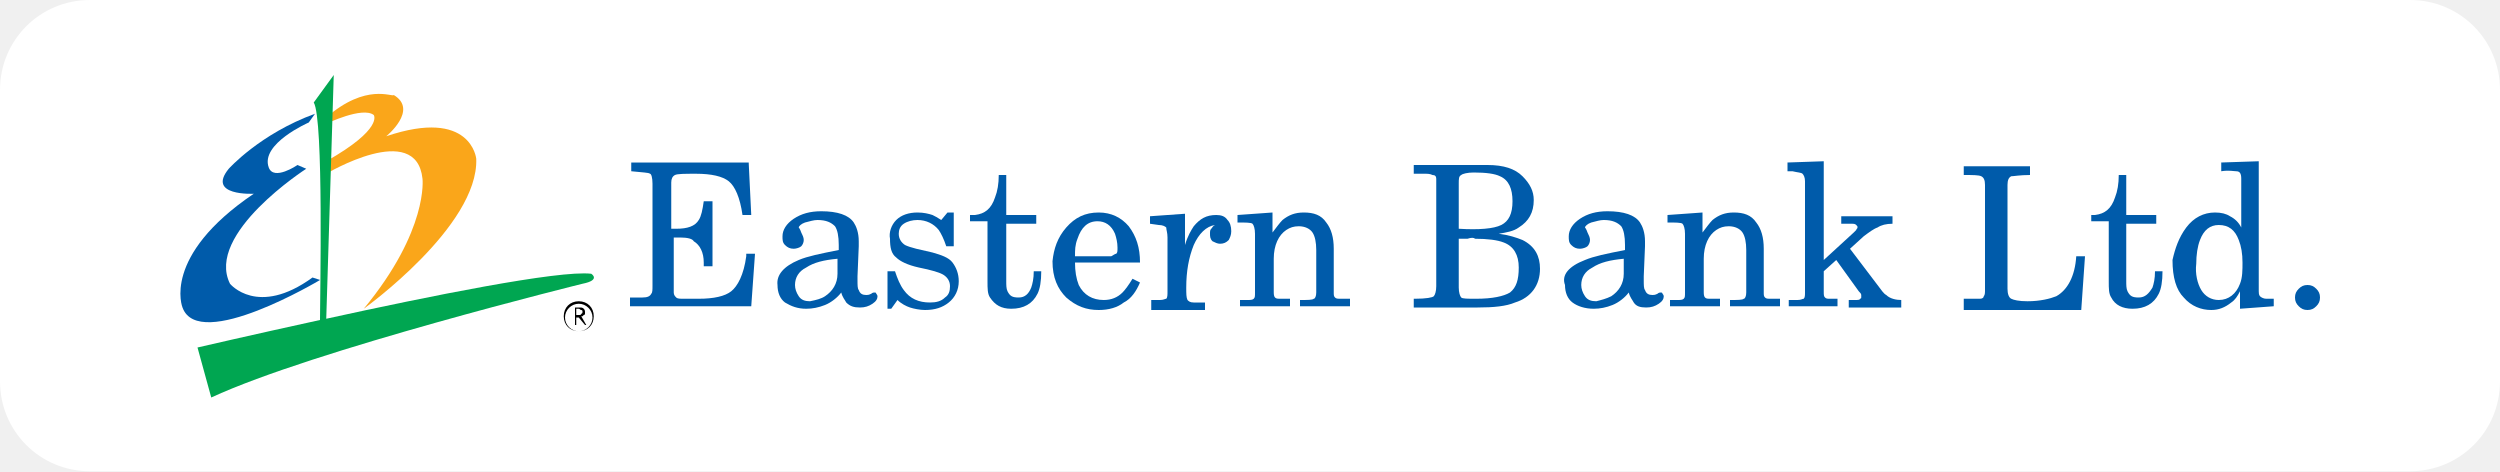
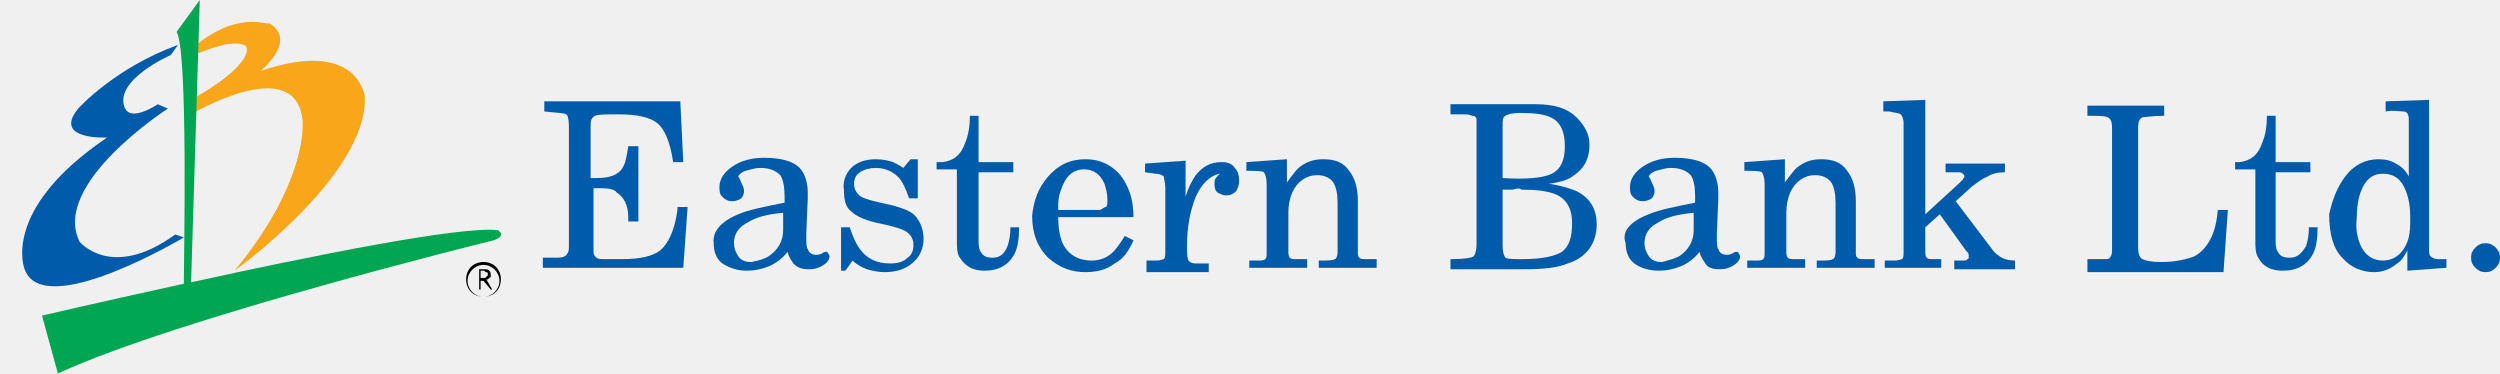
- <svg xmlns="http://www.w3.org/2000/svg" version="1.1" id="Layer_1" x="0px" y="0px" viewBox="0 0 200 37.7" style="enable-background:new 0 0 200 37.7;" xml:space="preserve">
+ <svg xmlns="http://www.w3.org/2000/svg" version="1.1" id="Layer_1" x="0px" y="0px" viewBox="12.9 6.0 172.7 25.8" style="enable-background:new 0 0 200 37.7;" xml:space="preserve">
  <style type="text/css">
	.st0{fill:#FFFFFF;}
	.st1{fill:#005BAA;}
	.st2{fill-rule:evenodd;clip-rule:evenodd;fill:#005BAA;}
	.st3{fill:#FAA61A;}
	.st4{fill:#00A651;}
</style>
  <g>
-     <path class="st0" d="M200,30.5c0,4-3.2,7.2-7.2,7.2H7.2c-4,0-7.2-3.2-7.2-7.2V7.2C0,3.2,3.2,0,7.2,0h185.6c4,0,7.2,3.2,7.2,7.2   V30.5z" />
    <g>
      <g>
        <path class="st1" d="M59.9,13.1l0.2,4.1l-0.7,0c-0.2-1.4-0.6-2.3-1.1-2.7c-0.5-0.4-1.4-0.6-2.6-0.6c-0.9,0-1.5,0-1.7,0.1     c-0.2,0.1-0.3,0.3-0.3,0.6v3.7c0.1,0,0.2,0,0.3,0c0,0,0.1,0,0.1,0c0.9,0,1.5-0.2,1.8-0.7c0.2-0.3,0.3-0.8,0.4-1.5h0.7v5.2h-0.7     l0-0.3c0-0.8-0.3-1.4-0.8-1.7C55.4,19.1,55,19,54.4,19h-0.5v4.1l0,0.3c0,0.2,0.1,0.3,0.2,0.4c0.1,0.1,0.3,0.1,0.6,0.1     c0.1,0,0.2,0,0.5,0c0.3,0,0.5,0,0.7,0c1.2,0,2.1-0.2,2.6-0.6c0.5-0.4,1-1.3,1.2-2.8l0-0.2l0.7,0l-0.3,4.2h-9.7v-0.7l1,0     c0.4,0,0.6-0.1,0.7-0.3c0.1-0.1,0.1-0.3,0.1-0.7v-8.1c0-0.5-0.1-0.8-0.2-0.8c-0.1-0.1-0.6-0.1-1.5-0.2v-0.7H59.9L59.9,13.1z" />
        <path class="st2" d="M66,23.7c0.6-0.4,1-1,1-1.8l0-0.9v-0.3c-1.1,0.1-1.9,0.3-2.5,0.7c-0.6,0.3-0.9,0.8-0.9,1.4     c0,0.3,0.1,0.6,0.3,0.9c0.2,0.3,0.5,0.4,0.9,0.4C65.3,24,65.7,23.9,66,23.7L66,23.7z M63.9,20.8c0.7-0.3,1.7-0.5,3.2-0.8     c0-0.1,0-0.1,0-0.2c0-0.1,0-0.1,0-0.2c0-0.7-0.1-1.2-0.3-1.5c-0.3-0.3-0.7-0.5-1.4-0.5c-0.3,0-0.6,0.1-1,0.2     c-0.3,0.1-0.5,0.3-0.5,0.4c0,0,0.1,0.1,0.2,0.4c0.1,0.2,0.2,0.4,0.2,0.6c0,0.2-0.1,0.4-0.2,0.5c-0.1,0.1-0.4,0.2-0.6,0.2     c-0.3,0-0.5-0.1-0.7-0.3c-0.2-0.2-0.2-0.4-0.2-0.7c0-0.5,0.3-1,0.9-1.4c0.6-0.4,1.3-0.6,2.2-0.6c1.3,0,2.2,0.3,2.6,0.9     c0.2,0.3,0.4,0.8,0.4,1.5v0.4l-0.1,2.4v0.3c0,0.4,0,0.7,0.1,0.8c0.1,0.3,0.3,0.4,0.6,0.4c0.1,0,0.2,0,0.4-0.1     c0.1-0.1,0.2-0.1,0.3-0.1c0,0,0.1,0,0.1,0.1c0,0,0.1,0.1,0.1,0.2c0,0.2-0.1,0.4-0.4,0.6c-0.3,0.2-0.6,0.3-1,0.3     c-0.5,0-0.8-0.1-1.1-0.4c-0.1-0.2-0.3-0.4-0.4-0.8c-0.3,0.4-0.8,0.8-1.3,1c-0.5,0.2-1,0.3-1.5,0.3c-0.7,0-1.2-0.2-1.7-0.5     c-0.4-0.3-0.6-0.8-0.6-1.4C62.1,22,62.7,21.3,63.9,20.8L63.9,20.8z" />
        <path class="st1" d="M71.7,17.6c0.4-0.4,1-0.6,1.7-0.6c0.5,0,0.9,0.1,1.2,0.2c0.2,0.1,0.4,0.2,0.7,0.4l0.5-0.6h0.5v2.7h-0.6     c-0.2-0.6-0.4-1-0.6-1.3c-0.4-0.5-1-0.8-1.7-0.8c-0.4,0-0.8,0.1-1.1,0.3c-0.3,0.2-0.4,0.5-0.4,0.8c0,0.4,0.2,0.7,0.5,0.9     c0.2,0.1,0.5,0.2,0.9,0.3l1.3,0.3c0.7,0.2,1.3,0.4,1.6,0.8c0.3,0.4,0.5,0.9,0.5,1.5c0,0.7-0.3,1.3-0.8,1.7     c-0.5,0.4-1.1,0.6-1.9,0.6c-0.4,0-0.9-0.1-1.2-0.2c-0.3-0.1-0.7-0.3-1-0.6l-0.5,0.7H71v-3h0.6c0.2,0.6,0.4,1.1,0.7,1.5     c0.5,0.7,1.2,1,2.1,1c0.5,0,0.9-0.1,1.2-0.4c0.3-0.2,0.4-0.5,0.4-0.9c0-0.4-0.2-0.7-0.5-0.9c-0.3-0.2-1-0.4-2-0.6     c-0.9-0.2-1.5-0.5-1.8-0.8c-0.4-0.3-0.5-0.8-0.5-1.5C71.1,18.6,71.3,18,71.7,17.6L71.7,17.6z" />
        <path class="st1" d="M77.8,17.2l0.2,0c0.8-0.1,1.3-0.5,1.6-1.4c0.2-0.5,0.3-1.1,0.3-1.8h0.6v3.2h2.4v0.7h-2.4v4.6     c0,0.3,0,0.6,0.1,0.8c0.2,0.4,0.4,0.5,0.9,0.5c0.5,0,0.8-0.3,1-0.8c0.1-0.3,0.2-0.7,0.2-1.3h0.6c0,0.8-0.1,1.4-0.3,1.8     c-0.4,0.8-1.1,1.2-2.1,1.2c-0.8,0-1.3-0.3-1.7-0.9c-0.2-0.3-0.2-0.7-0.2-1.3v-4.8h-1.4V17.2L77.8,17.2z" />
        <path class="st2" d="M89.3,20.3c0.1-0.1,0.1-0.2,0.1-0.5c0-0.4-0.1-0.8-0.2-1.1c-0.3-0.7-0.8-1-1.4-1c-0.8,0-1.3,0.5-1.6,1.4     c-0.2,0.5-0.2,0.9-0.2,1.4h2.9C89.1,20.4,89.2,20.3,89.3,20.3L89.3,20.3z M85.3,18.2c0.7-0.8,1.5-1.2,2.6-1.2     c1,0,1.8,0.4,2.4,1.1c0.6,0.8,0.9,1.7,0.9,2.9h-5.2c0,0.7,0.1,1.3,0.3,1.8c0.4,0.8,1.1,1.2,2,1.2c0.6,0,1.1-0.2,1.5-0.6     c0.2-0.2,0.5-0.6,0.8-1.1l0.6,0.3c-0.3,0.7-0.7,1.3-1.3,1.6c-0.5,0.4-1.2,0.6-2,0.6c-1,0-1.8-0.3-2.6-1c-0.7-0.7-1.1-1.6-1.1-2.9     C84.3,19.9,84.6,19,85.3,18.2L85.3,18.2z" />
        <path class="st1" d="M92,17.9v-0.6l2.8-0.2v2.5c0.2-0.7,0.5-1.2,0.7-1.5c0.5-0.6,1-0.9,1.8-0.9c0.4,0,0.7,0.1,0.9,0.4     c0.2,0.2,0.3,0.5,0.3,0.9c0,0.3-0.1,0.5-0.2,0.7c-0.2,0.2-0.4,0.3-0.7,0.3c-0.2,0-0.4-0.1-0.6-0.2c-0.2-0.2-0.2-0.4-0.2-0.6     c0-0.2,0-0.3,0.1-0.4c0.1-0.1,0.1-0.2,0.3-0.3c-0.7,0.1-1.3,0.7-1.7,1.6c-0.4,1-0.6,2.1-0.6,3.4c0,0.5,0,0.8,0.1,1     c0.1,0.1,0.2,0.2,0.5,0.2l0.9,0v0.6h-4.3V24c0.1,0,0.2,0,0.2,0c0.1,0,0.1,0,0.2,0h0.3c0.3,0,0.4-0.1,0.5-0.1     c0.1-0.1,0.1-0.3,0.1-0.6v-3.8l0-0.5c0-0.4-0.1-0.6-0.1-0.8c-0.1-0.1-0.3-0.2-0.6-0.2L92,17.9L92,17.9z" />
        <path class="st1" d="M99.1,24l0.7,0c0.2,0,0.4,0,0.5-0.1c0.1-0.1,0.1-0.2,0.1-0.5v-4.7c0-0.4-0.1-0.7-0.2-0.8     c-0.1-0.1-0.6-0.1-1.2-0.1v-0.6l2.8-0.2v1.6c0.3-0.4,0.6-0.8,0.8-1c0.5-0.4,1-0.6,1.7-0.6c0.8,0,1.4,0.2,1.8,0.8     c0.4,0.5,0.6,1.2,0.6,2.1v3.5c0,0.2,0,0.3,0.1,0.4c0.1,0.1,0.2,0.1,0.5,0.1l0.7,0v0.6h-4V24c0.6,0,1,0,1.1-0.1     c0.1,0,0.2-0.2,0.2-0.5V20c0-0.6-0.1-1.1-0.3-1.4c-0.2-0.3-0.6-0.5-1.1-0.5c-0.4,0-0.7,0.1-1,0.3c-0.6,0.4-1,1.2-1,2.3v2.6     c0,0.2,0,0.4,0.1,0.5c0.1,0.1,0.2,0.1,0.5,0.1l0.7,0v0.6h-4V24L99.1,24z" />
        <path class="st2" d="M117.4,19.1c-0.3,0-0.5,0-0.7,0V23c0,0.4,0.1,0.7,0.2,0.8c0.1,0.1,0.5,0.1,1.2,0.1c1.3,0,2.2-0.2,2.7-0.5     c0.5-0.4,0.7-1,0.7-2c0-1-0.4-1.7-1.2-2c-0.5-0.2-1.3-0.3-2.3-0.3C117.9,19,117.7,19,117.4,19.1L117.4,19.1z M113.2,23.9     c0.9,0,1.4-0.1,1.5-0.2c0.1-0.1,0.2-0.4,0.2-0.8v-8.4l0-0.2c0-0.2-0.1-0.3-0.3-0.3c-0.2-0.1-0.4-0.1-0.6-0.1l-0.9,0v-0.7h5.9     c1.3,0,2.2,0.3,2.8,0.9c0.6,0.6,0.9,1.2,0.9,1.9c0,1-0.4,1.7-1.2,2.2c-0.4,0.3-1,0.4-1.6,0.5c0.8,0.1,1.4,0.3,1.9,0.5     c1,0.5,1.4,1.3,1.4,2.3c0,1.3-0.7,2.3-2,2.7c-0.7,0.3-1.7,0.4-3,0.4h-5.1V23.9L113.2,23.9z M120.1,18c0.6-0.3,0.9-0.9,0.9-1.9     c0-1-0.3-1.7-1-2c-0.4-0.2-1.1-0.3-2.1-0.3c-0.5,0-0.9,0.1-1,0.2c-0.2,0.1-0.2,0.3-0.2,0.7v3.6C118.3,18.4,119.5,18.3,120.1,18     L120.1,18z" />
        <path class="st2" d="M128.9,23.7c0.6-0.4,1-1,1-1.8l0-0.9v-0.3c-1.1,0.1-1.9,0.3-2.5,0.7c-0.6,0.3-0.9,0.8-0.9,1.4     c0,0.3,0.1,0.6,0.3,0.9c0.2,0.3,0.5,0.4,0.9,0.4C128.1,24,128.5,23.9,128.9,23.7L128.9,23.7z M126.8,20.8     c0.7-0.3,1.7-0.5,3.2-0.8c0-0.1,0-0.1,0-0.2c0-0.1,0-0.1,0-0.2c0-0.7-0.1-1.2-0.3-1.5c-0.3-0.3-0.7-0.5-1.4-0.5     c-0.3,0-0.6,0.1-1,0.2c-0.3,0.1-0.5,0.3-0.5,0.4c0,0,0.1,0.1,0.2,0.4c0.1,0.2,0.2,0.4,0.2,0.6c0,0.2-0.1,0.4-0.2,0.5     c-0.1,0.1-0.4,0.2-0.6,0.2c-0.3,0-0.5-0.1-0.7-0.3c-0.2-0.2-0.2-0.4-0.2-0.7c0-0.5,0.3-1,0.9-1.4c0.6-0.4,1.3-0.6,2.2-0.6     c1.3,0,2.2,0.3,2.6,0.9c0.2,0.3,0.4,0.8,0.4,1.5v0.4l-0.1,2.4v0.3c0,0.4,0,0.7,0.1,0.8c0.1,0.3,0.3,0.4,0.6,0.4     c0.1,0,0.2,0,0.4-0.1c0.1-0.1,0.2-0.1,0.3-0.1c0,0,0.1,0,0.1,0.1c0,0,0.1,0.1,0.1,0.2c0,0.2-0.1,0.4-0.4,0.6     c-0.3,0.2-0.6,0.3-1,0.3c-0.5,0-0.8-0.1-1-0.4c-0.1-0.2-0.3-0.4-0.4-0.8c-0.3,0.4-0.8,0.8-1.3,1c-0.5,0.2-1,0.3-1.5,0.3     c-0.7,0-1.3-0.2-1.7-0.5c-0.4-0.3-0.6-0.8-0.6-1.4C124.9,22,125.5,21.3,126.8,20.8L126.8,20.8z" />
        <path class="st1" d="M133.5,24l0.7,0c0.2,0,0.4,0,0.5-0.1c0.1-0.1,0.1-0.2,0.1-0.5v-4.7c0-0.4-0.1-0.7-0.2-0.8     c-0.1-0.1-0.6-0.1-1.2-0.1v-0.6l2.8-0.2v1.6c0.3-0.4,0.6-0.8,0.8-1c0.5-0.4,1-0.6,1.7-0.6c0.8,0,1.4,0.2,1.8,0.8     c0.4,0.5,0.6,1.2,0.6,2.1v3.5c0,0.2,0,0.3,0.1,0.4c0.1,0.1,0.2,0.1,0.5,0.1l0.7,0v0.6h-4V24c0.6,0,1,0,1.1-0.1     c0.1,0,0.2-0.2,0.2-0.5V20c0-0.6-0.1-1.1-0.3-1.4c-0.2-0.3-0.6-0.5-1.1-0.5c-0.4,0-0.7,0.1-1,0.3c-0.6,0.4-1,1.2-1,2.3v2.6     c0,0.2,0,0.4,0.1,0.5c0.1,0.1,0.2,0.1,0.5,0.1l0.7,0v0.6h-4V24L133.5,24z" />
        <path class="st1" d="M143,13.7v-0.7l2.9-0.1v7.9l2.4-2.2c0.1-0.1,0.2-0.2,0.2-0.2c0-0.1,0.1-0.1,0.1-0.2c0-0.1,0-0.1-0.1-0.2     c-0.1-0.1-0.2-0.1-0.4-0.1l-0.8,0v-0.6h4.1v0.6c-0.5,0-0.9,0.1-1.2,0.3c-0.3,0.1-0.7,0.4-1.1,0.7l-1.1,1l2.2,2.9     c0.3,0.4,0.5,0.7,0.7,0.8c0.3,0.3,0.8,0.4,1.2,0.4v0.6h-4.2V24l0.5,0c0.2,0,0.4,0,0.4-0.1c0.1,0,0.1-0.1,0.1-0.1     c0-0.1,0-0.1,0-0.2c0-0.1-0.1-0.2-0.2-0.3l-1.8-2.5l-1,0.9v1.6c0,0.3,0,0.4,0.1,0.5c0.1,0.1,0.2,0.1,0.4,0.1l0.6,0v0.6h-3.9V24     l0.7,0c0.3,0,0.4-0.1,0.5-0.1c0.1-0.1,0.1-0.3,0.1-0.5v-8.9c0-0.3-0.1-0.5-0.2-0.6c-0.1-0.1-0.4-0.1-0.8-0.2L143,13.7L143,13.7z" />
        <path class="st1" d="M157.1,24.6v-0.7c0.6,0,0.9,0,1,0c0.1,0,0.2,0,0.3,0c0.2,0,0.3-0.1,0.3-0.2c0.1-0.1,0.1-0.3,0.1-0.5v-8.4     c0-0.4-0.1-0.6-0.3-0.7c-0.2-0.1-0.7-0.1-1.4-0.1v-0.7h5.3v0.7c-0.8,0-1.3,0.1-1.5,0.1c-0.2,0.1-0.3,0.3-0.3,0.7v8.3     c0,0.4,0.1,0.7,0.3,0.8c0.2,0.1,0.6,0.2,1.3,0.2c1,0,1.8-0.2,2.3-0.4c0.9-0.5,1.5-1.6,1.6-3.2l0.7,0l-0.3,4.3H157.1L157.1,24.6z" />
        <path class="st1" d="M167.4,17.2l0.2,0c0.8-0.1,1.3-0.5,1.6-1.4c0.2-0.5,0.3-1.1,0.3-1.8h0.6v3.2h2.4v0.7h-2.4v4.6     c0,0.3,0,0.6,0.1,0.8c0.2,0.4,0.4,0.5,0.9,0.5c0.5,0,0.8-0.3,1.1-0.8c0.1-0.3,0.2-0.7,0.2-1.3h0.6c0,0.8-0.1,1.4-0.3,1.8     c-0.4,0.8-1.1,1.2-2.1,1.2c-0.8,0-1.4-0.3-1.7-0.9c-0.2-0.3-0.2-0.7-0.2-1.3v-4.8h-1.4V17.2L167.4,17.2z" />
        <path class="st2" d="M176.1,23.2c0.3,0.5,0.8,0.8,1.4,0.8c0.8,0,1.4-0.5,1.7-1.3c0.2-0.5,0.2-1.1,0.2-1.7c0-0.7-0.1-1.3-0.3-1.8     c-0.3-0.8-0.8-1.2-1.6-1.2c-0.7,0-1.2,0.4-1.5,1.2c-0.2,0.5-0.3,1.2-0.3,1.9C175.6,21.9,175.8,22.7,176.1,23.2L176.1,23.2z      M174.9,18.2c0.6-0.8,1.4-1.2,2.3-1.2c0.5,0,0.9,0.1,1.2,0.3c0.4,0.2,0.7,0.5,0.9,0.9v-3.9c0-0.4-0.1-0.6-0.4-0.6     c-0.2,0-0.6-0.1-1.2,0v-0.7l3-0.1v10.4c0,0.1,0,0.3,0.1,0.4c0.1,0.1,0.3,0.2,0.5,0.2l0.6,0v0.6l-2.7,0.2v-1.4     c-0.2,0.4-0.4,0.7-0.7,0.9c-0.5,0.4-1,0.6-1.6,0.6c-0.8,0-1.6-0.3-2.2-1c-0.6-0.6-0.9-1.6-0.9-3C174,19.9,174.3,19,174.9,18.2     L174.9,18.2z" />
        <path class="st1" d="M185.3,23.1c0.2,0.2,0.3,0.4,0.3,0.7c0,0.3-0.1,0.5-0.3,0.7c-0.2,0.2-0.4,0.3-0.7,0.3     c-0.3,0-0.5-0.1-0.7-0.3c-0.2-0.2-0.3-0.4-0.3-0.7c0-0.3,0.1-0.5,0.3-0.7c0.2-0.2,0.4-0.3,0.7-0.3     C184.9,22.8,185.1,22.9,185.3,23.1L185.3,23.1z" />
      </g>
      <g>
        <g>
          <path class="st1" d="M25.6,22.4c0,0-9.7,5.8-11,2.2c0,0-1.7-4.1,5.7-9.1c0,0-3.8,0.2-2-2c0,0,2.5-2.8,6.9-4.4l-0.5,0.7      c0,0-3.9,1.7-3.2,3.6c0.4,1.1,2.3-0.2,2.3-0.2l0.7,0.3c0,0-8.1,5.2-6.1,9.2c0,0,2.2,2.7,6.6-0.5L25.6,22.4L25.6,22.4z" />
          <path class="st3" d="M26.1,9.4c-0.1,0.1,0,0.5,0,0.5s2.9-1.4,3.8-0.7c0,0,0.8,1.1-3.8,3.7v1c0,0,7.2-4.3,7.7,0.4      c0,0,0.5,4.1-4.7,10.4c0,0,9.2-6.6,9-12c0,0-0.4-4.1-7.2-1.8c0,0,2.6-2.1,0.6-3.3C31.4,7.8,29.3,6.6,26.1,9.4L26.1,9.4z" />
          <path class="st4" d="M26.7,6l-0.6,19.5c8.2-1.8,18.6-3.9,21.2-3.6c0,0,0.8,0.5-0.7,0.8c0,0-21.5,5.3-29.7,9.1l-1.1-4      c0,0,4.3-1,9.8-2.2c0-1.8,0.3-16.1-0.5-17.4L26.7,6L26.7,6z" />
        </g>
        <g>
          <g>
            <path d="M46.9,26l-0.1,0l-0.5-0.6h-0.2V26H46v-1.4h0.4c0.1,0,0.2,0,0.3,0.1c0.1,0.1,0.1,0.2,0.1,0.3c0,0.1,0,0.1,0,0.1       c0,0,0,0.1-0.1,0.1c0,0-0.1,0.1-0.1,0.1c0,0-0.1,0-0.1,0L46.9,26z M46.5,24.8c-0.1,0-0.1-0.1-0.2-0.1h-0.2v0.5h0.2       c0.1,0,0.2,0,0.2-0.1c0.1,0,0.1-0.1,0.1-0.2C46.6,24.9,46.6,24.8,46.5,24.8z" />
          </g>
          <g>
            <path d="M46.3,26.5c-0.7,0-1.2-0.5-1.2-1.2c0-0.7,0.5-1.2,1.2-1.2c0.7,0,1.2,0.5,1.2,1.2C47.5,26,47,26.5,46.3,26.5z        M46.3,24.3c-0.6,0-1.1,0.5-1.1,1.1c0,0.6,0.5,1.1,1.1,1.1c0.6,0,1.1-0.5,1.1-1.1C47.4,24.8,46.9,24.3,46.3,24.3z" />
          </g>
        </g>
      </g>
    </g>
  </g>
</svg>
